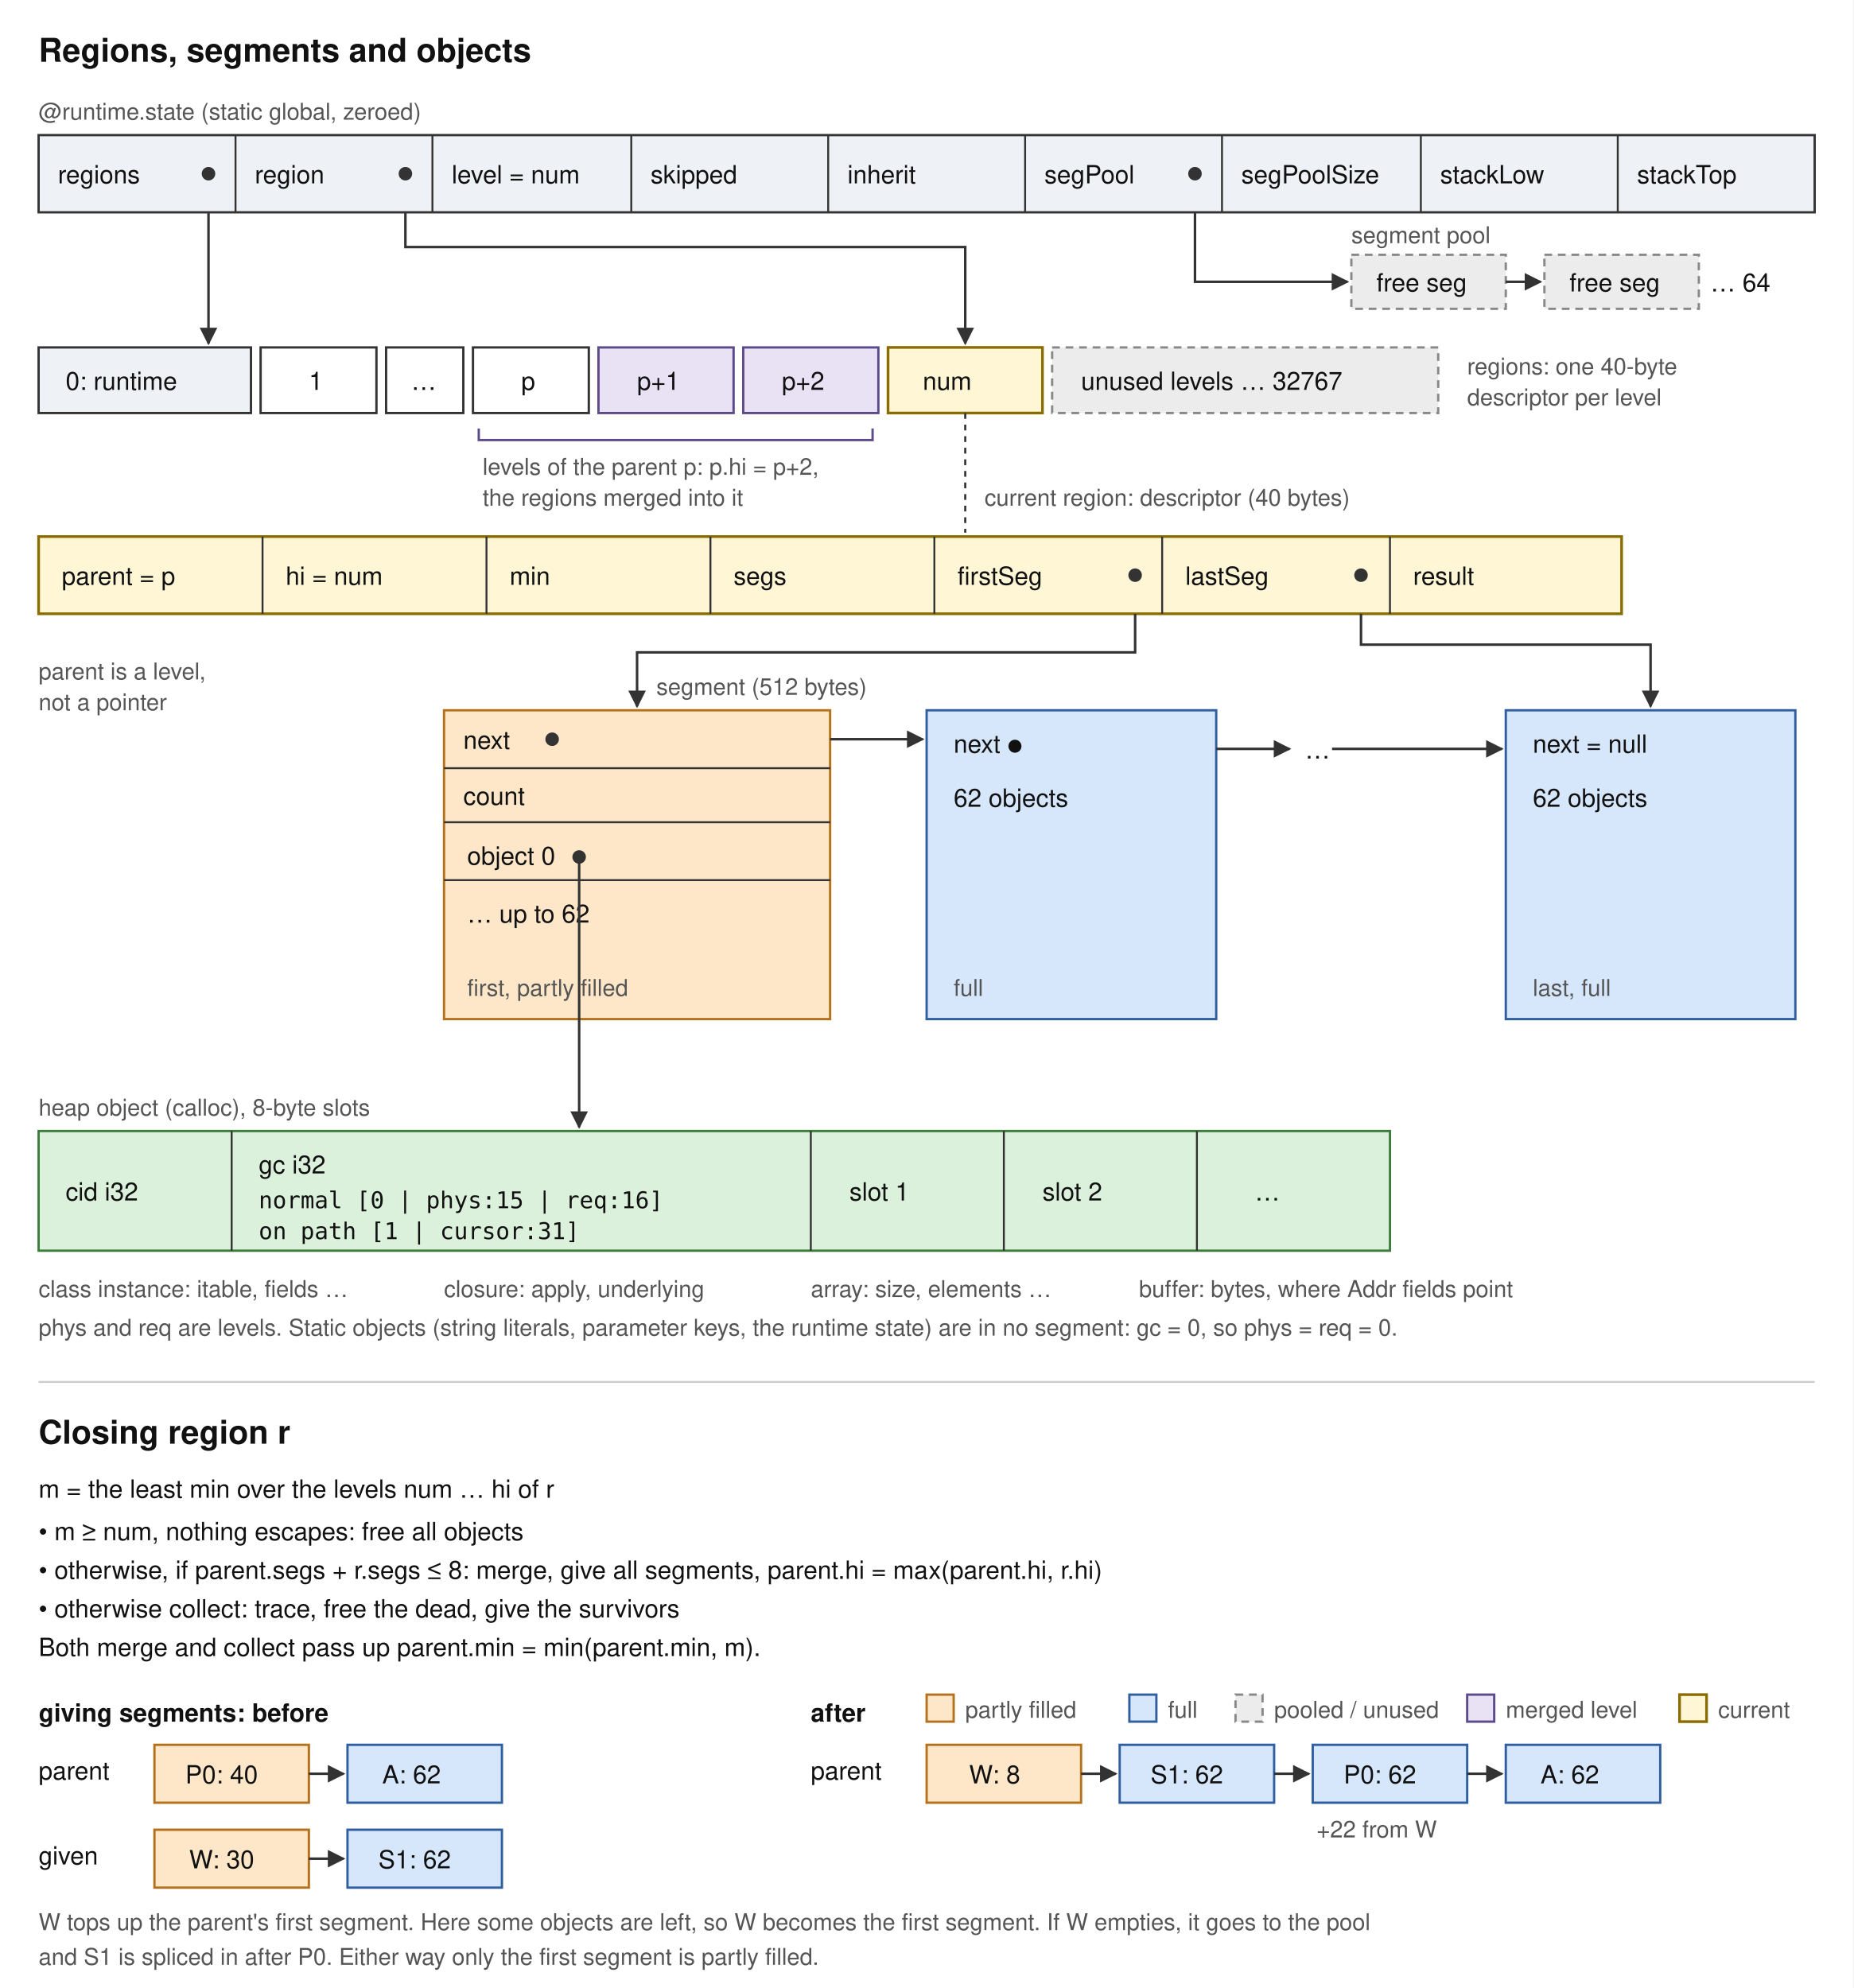
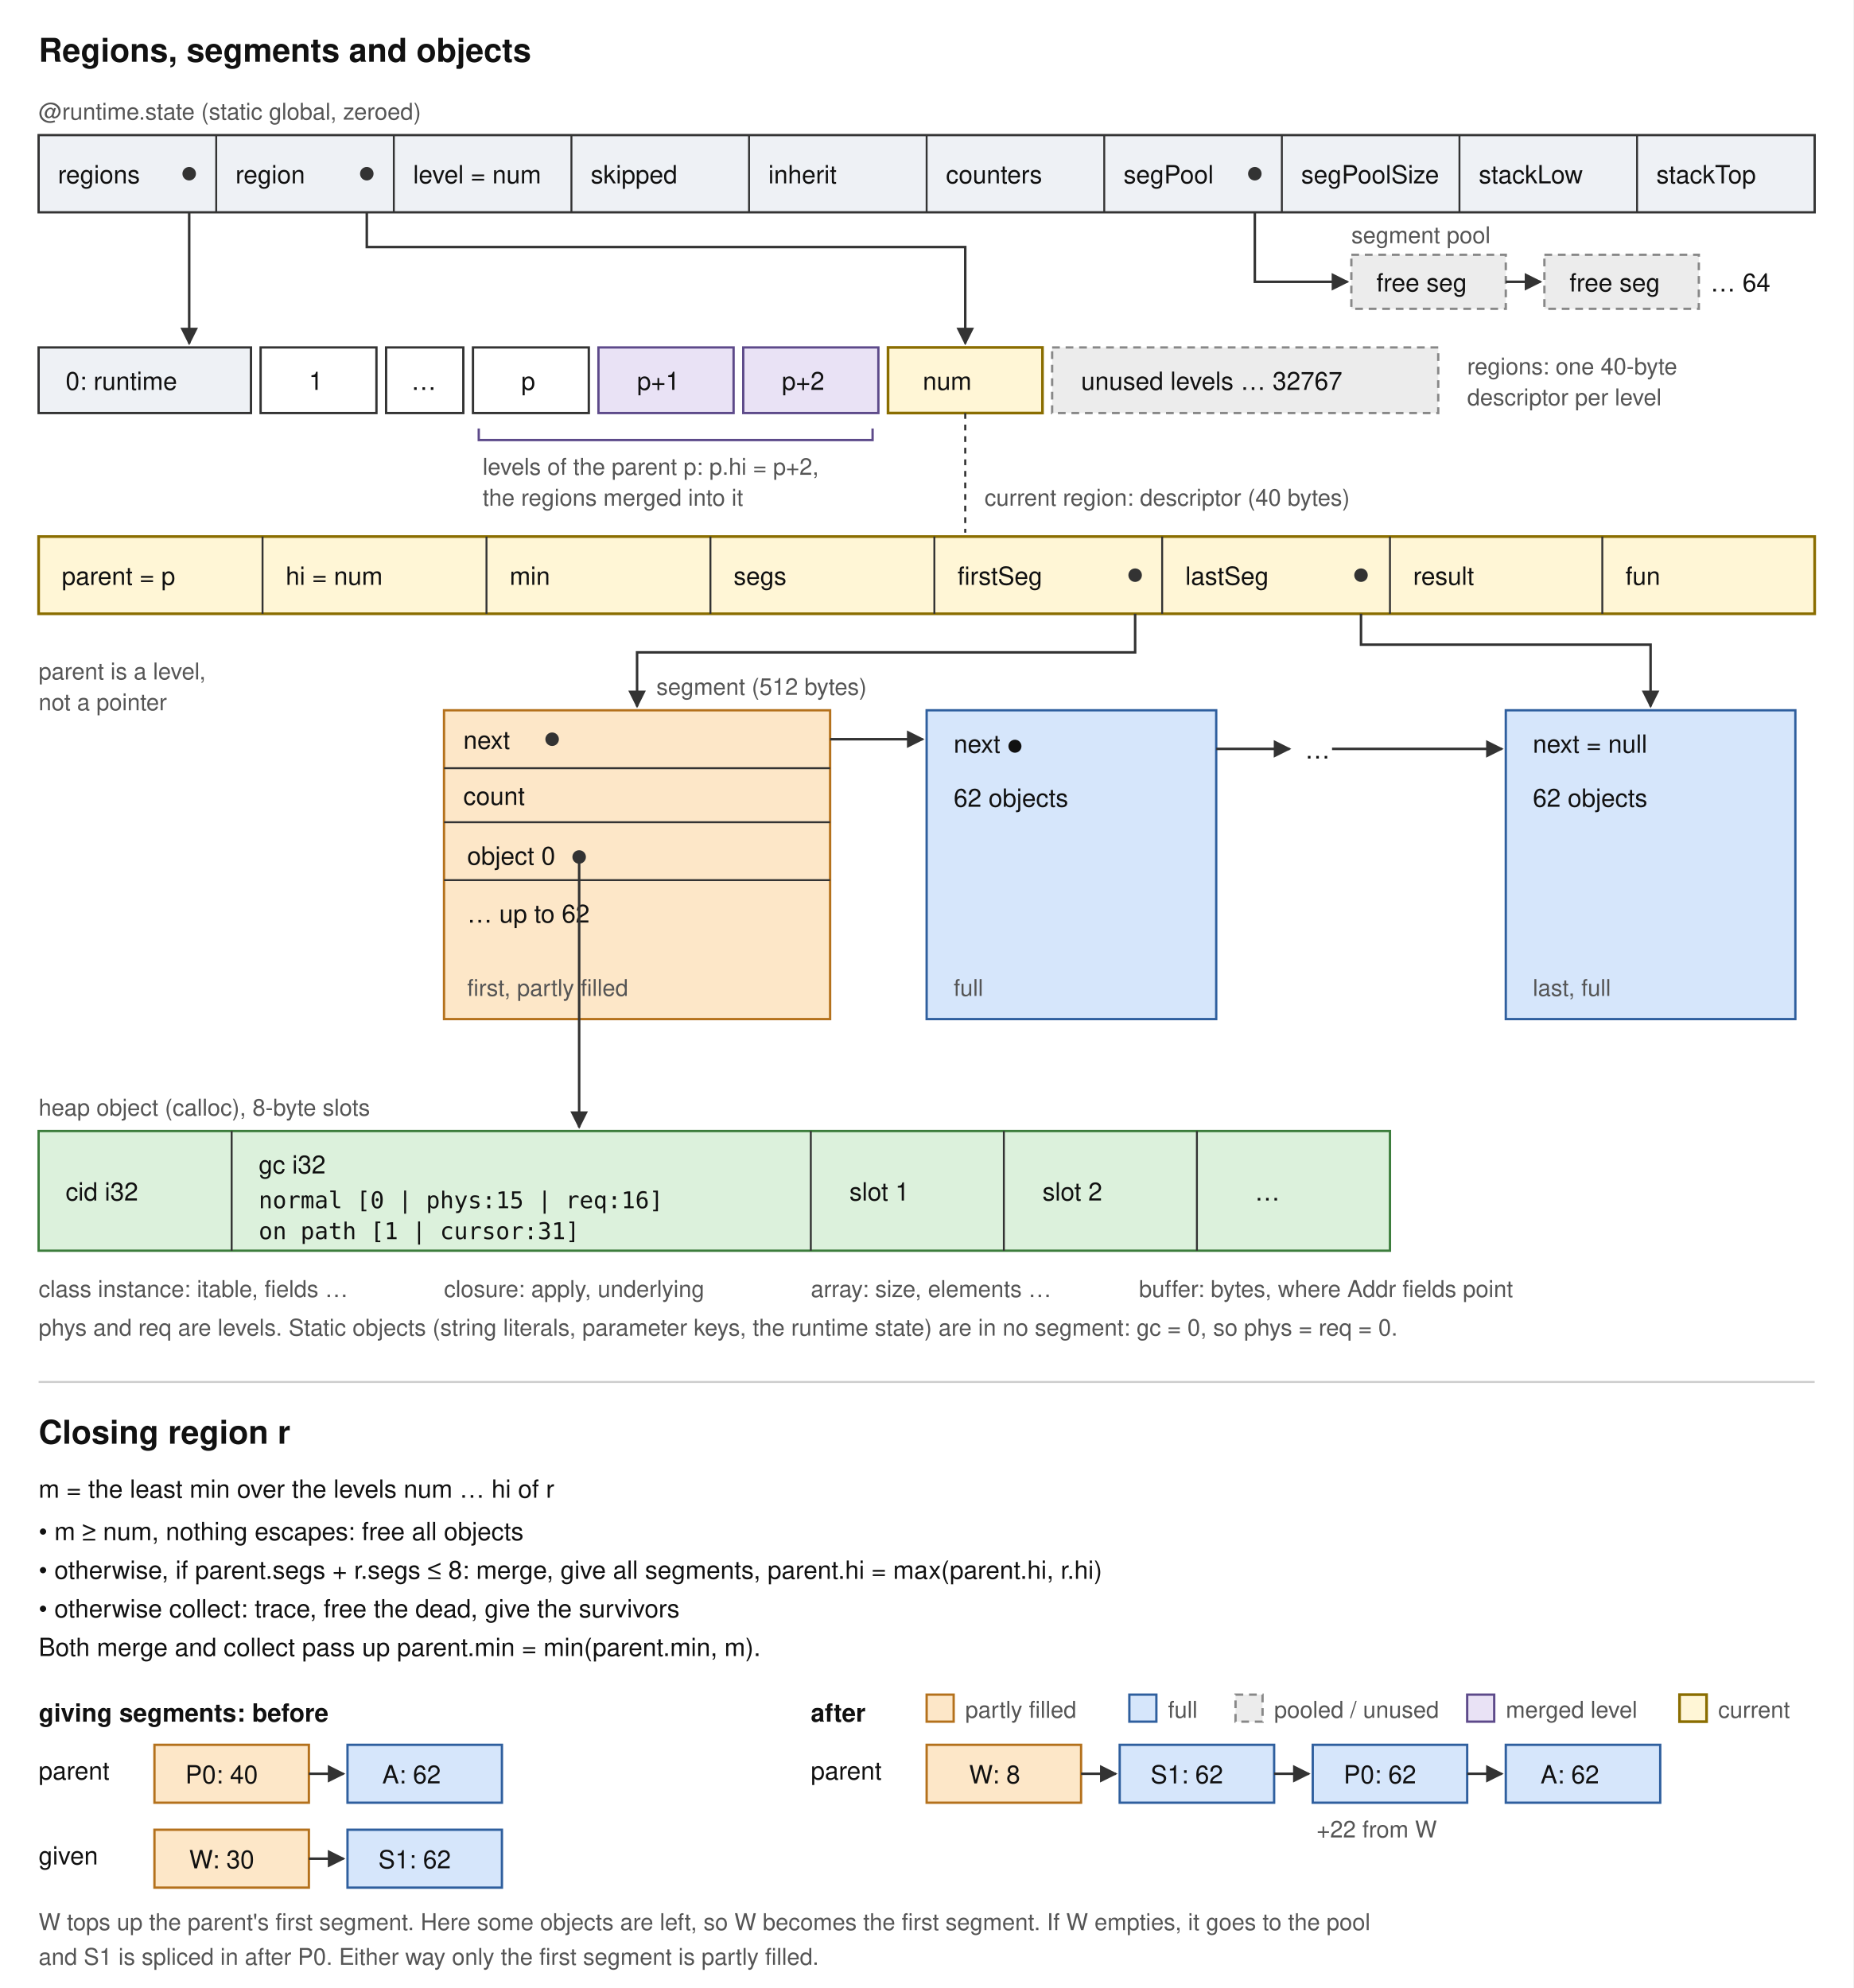
<svg xmlns="http://www.w3.org/2000/svg" width="960" height="1030" viewBox="0 0 960 1030" font-family="Helvetica, Arial, sans-serif" font-size="13">
  <defs>
    <marker id="arrow" viewBox="0 0 10 10" refX="9" refY="5" markerWidth="7" markerHeight="7" orient="auto-start-reverse">
      <path d="M0,0 L10,5 L0,10 z" fill="#333" />
    </marker>
    <style>
      .box { fill: #ffffff; stroke: #333; stroke-width: 1.2; }
      .static { fill: #eef1f5; stroke: #333; stroke-width: 1.2; }
      .current { fill: #fff6d6; stroke: #8a6d00; stroke-width: 1.4; }
      .merged { fill: #e9e2f5; stroke: #5d4a8a; stroke-width: 1.2; }
      .full { fill: #d6e6fb; stroke: #2f5f9e; stroke-width: 1.2; }
      .partly { fill: #fde7c8; stroke: #b4711c; stroke-width: 1.2; }
      .empty { fill: #ececec; stroke: #888; stroke-width: 1.2; stroke-dasharray: 4 3; }
      .obj { fill: #dcf1dc; stroke: #3c7d3c; stroke-width: 1.2; }
      .div { stroke: #333; stroke-width: 1; }
      .edge { stroke: #333; stroke-width: 1.3; fill: none; marker-end: url(#arrow); }
      .expand { stroke: #333; stroke-width: 1.1; fill: none; stroke-dasharray: 3 3; }
      .brace { stroke: #5d4a8a; stroke-width: 1.2; fill: none; }
      .title { font-size: 17px; font-weight: bold; fill: #111; }
      .label { font-size: 12px; fill: #555; }
      .t { fill: #111; }
      .mono { font-family: Menlo, Consolas, monospace; font-size: 12px; fill: #111; }
      .dot { fill: #333; }
    </style>
  </defs>
  <rect x="0" y="0" width="960" height="1030" fill="#ffffff" />
  <text x="20" y="32" class="title">Regions, segments and objects</text>
  <text x="20" y="62" class="label">@runtime.state (static global, zeroed)</text>
  <rect x="20" y="70" width="920" height="40" class="static" />
-   <line x1="122" y1="70" x2="122" y2="110" class="div" />
-   <line x1="224" y1="70" x2="224" y2="110" class="div" />
-   <line x1="327" y1="70" x2="327" y2="110" class="div" />
-   <line x1="429" y1="70" x2="429" y2="110" class="div" />
-   <line x1="531" y1="70" x2="531" y2="110" class="div" />
-   <line x1="633" y1="70" x2="633" y2="110" class="div" />
-   <line x1="736" y1="70" x2="736" y2="110" class="div" />
-   <line x1="838" y1="70" x2="838" y2="110" class="div" />
+   <line x1="112" y1="70" x2="112" y2="110" class="div" />
+   <line x1="204" y1="70" x2="204" y2="110" class="div" />
+   <line x1="296" y1="70" x2="296" y2="110" class="div" />
+   <line x1="388" y1="70" x2="388" y2="110" class="div" />
+   <line x1="480" y1="70" x2="480" y2="110" class="div" />
+   <line x1="572" y1="70" x2="572" y2="110" class="div" />
+   <line x1="664" y1="70" x2="664" y2="110" class="div" />
+   <line x1="756" y1="70" x2="756" y2="110" class="div" />
+   <line x1="848" y1="70" x2="848" y2="110" class="div" />
  <text x="30" y="95" class="t">regions</text>
-   <circle cx="108" cy="90" r="3.5" class="dot" />
-   <text x="132" y="95" class="t">region</text>
-   <circle cx="210" cy="90" r="3.5" class="dot" />
-   <text x="234" y="95" class="t">level = num</text>
-   <text x="337" y="95" class="t">skipped</text>
-   <text x="439" y="95" class="t">inherit</text>
-   <text x="541" y="95" class="t">segPool</text>
-   <circle cx="619" cy="90" r="3.5" class="dot" />
-   <text x="643" y="95" class="t">segPoolSize</text>
-   <text x="746" y="95" class="t">stackLow</text>
-   <text x="848" y="95" class="t">stackTop</text>
+   <circle cx="98" cy="90" r="3.5" class="dot" />
+   <text x="122" y="95" class="t">region</text>
+   <circle cx="190" cy="90" r="3.5" class="dot" />
+   <text x="214" y="95" class="t">level = num</text>
+   <text x="306" y="95" class="t">skipped</text>
+   <text x="398" y="95" class="t">inherit</text>
+   <text x="490" y="95" class="t">counters</text>
+   <text x="582" y="95" class="t">segPool</text>
+   <circle cx="650" cy="90" r="3.5" class="dot" />
+   <text x="674" y="95" class="t">segPoolSize</text>
+   <text x="766" y="95" class="t">stackLow</text>
+   <text x="858" y="95" class="t">stackTop</text>
  <text x="700" y="126" class="label">segment pool</text>
-   <path d="M619,110 L619,146 L698,146" class="edge" />
+   <path d="M650,110 L650,146 L698,146" class="edge" />
  <rect x="700" y="132" width="80" height="28" class="empty" />
  <text x="713" y="151" class="t">free seg</text>
  <path d="M780,146 L798,146" class="edge" />
  <rect x="800" y="132" width="80" height="28" class="empty" />
  <text x="813" y="151" class="t">free seg</text>
  <text x="886" y="151" class="t">… 64</text>
-   <path d="M108,110 L108,178" class="edge" />
-   <path d="M210,110 L210,128 L500,128 L500,178" class="edge" />
+   <path d="M98,110 L98,178" class="edge" />
+   <path d="M190,110 L190,128 L500,128 L500,178" class="edge" />
  <rect x="20" y="180" width="110" height="34" class="static" />
  <text x="34" y="202" class="t">0: runtime</text>
  <rect x="135" y="180" width="60" height="34" class="box" />
  <text x="160" y="202" class="t">1</text>
  <rect x="200" y="180" width="40" height="34" class="box" />
  <text x="213" y="202" class="t">…</text>
  <rect x="245" y="180" width="60" height="34" class="box" />
  <text x="270" y="202" class="t">p</text>
  <rect x="310" y="180" width="70" height="34" class="merged" />
  <text x="330" y="202" class="t">p+1</text>
  <rect x="385" y="180" width="70" height="34" class="merged" />
  <text x="405" y="202" class="t">p+2</text>
  <rect x="460" y="180" width="80" height="34" class="current" />
  <text x="478" y="202" class="t">num</text>
  <rect x="545" y="180" width="200" height="34" class="empty" />
  <text x="560" y="202" class="t">unused levels … 32767</text>
  <text x="760" y="194" class="label">regions: one 40-byte</text>
  <text x="760" y="210" class="label">descriptor per level</text>
  <path d="M248,222 L248,228 L452,228 L452,222" class="brace" />
  <text x="250" y="246" class="label">levels of the parent p: p.hi = p+2,</text>
  <text x="250" y="262" class="label">the regions merged into it</text>
  <path d="M500,214 L500,276" class="expand" />
  <text x="510" y="262" class="label">current region: descriptor (40 bytes)</text>
-   <rect x="20" y="278" width="820" height="40" class="current" />
+   <rect x="20" y="278" width="920" height="40" class="current" />
  <line x1="136" y1="278" x2="136" y2="318" class="div" />
  <line x1="252" y1="278" x2="252" y2="318" class="div" />
  <line x1="368" y1="278" x2="368" y2="318" class="div" />
  <line x1="484" y1="278" x2="484" y2="318" class="div" />
  <line x1="602" y1="278" x2="602" y2="318" class="div" />
  <text x="32" y="303" class="t">parent = p</text>
  <text x="148" y="303" class="t">hi = num</text>
  <text x="264" y="303" class="t">min</text>
  <text x="380" y="303" class="t">segs</text>
  <text x="496" y="303" class="t">firstSeg</text>
  <circle cx="588" cy="298" r="3.5" class="dot" />
  <text x="614" y="303" class="t">lastSeg</text>
  <circle cx="705" cy="298" r="3.5" class="dot" />
  <line x1="720" y1="278" x2="720" y2="318" class="div" />
  <text x="732" y="303" class="t">result</text>
+   <line x1="830" y1="278" x2="830" y2="318" class="div" />
+   <text x="842" y="303" class="t">fun</text>
  <path d="M588,318 L588,338 L330,338 L330,366" class="edge" />
  <path d="M705,318 L705,334 L855,334 L855,366" class="edge" />
  <text x="340" y="360" class="label">segment (512 bytes)</text>
  <rect x="230" y="368" width="200" height="160" class="partly" />
  <line x1="230" y1="398" x2="430" y2="398" class="div" />
  <line x1="230" y1="426" x2="430" y2="426" class="div" />
  <text x="240" y="388" class="t">next</text>
  <circle cx="286" cy="383" r="3.5" class="dot" />
  <text x="240" y="417" class="t">count</text>
  <text x="242" y="448" class="t">object 0</text>
  <circle cx="300" cy="444" r="3.5" class="dot" />
  <line x1="230" y1="456" x2="430" y2="456" class="div" />
  <text x="242" y="478" class="t">… up to 62</text>
  <text x="242" y="516" class="label">first, partly filled</text>
  <path d="M430,383 L478,383" class="edge" />
  <rect x="480" y="368" width="150" height="160" class="full" />
  <text x="494" y="390" class="t">next ●</text>
  <text x="494" y="418" class="t">62 objects</text>
  <text x="494" y="516" class="label">full</text>
  <path d="M630,388 L668,388" class="edge" />
  <text x="676" y="393" class="t">…</text>
  <path d="M690,388 L778,388" class="edge" />
  <rect x="780" y="368" width="150" height="160" class="full" />
  <text x="794" y="390" class="t">next = null</text>
  <text x="794" y="418" class="t">62 objects</text>
  <text x="794" y="516" class="label">last, full</text>
  <text x="20" y="352" class="label">parent is a level,</text>
  <text x="20" y="368" class="label">not a pointer</text>
  <path d="M300,444 L300,584" class="edge" />
  <text x="20" y="578" class="label">heap object (calloc), 8-byte slots</text>
  <rect x="20" y="586" width="700" height="62" class="obj" />
  <line x1="120" y1="586" x2="120" y2="648" class="div" />
  <line x1="420" y1="586" x2="420" y2="648" class="div" />
  <line x1="520" y1="586" x2="520" y2="648" class="div" />
  <line x1="620" y1="586" x2="620" y2="648" class="div" />
  <text x="34" y="622" class="t">cid i32</text>
  <text x="134" y="608" class="t">gc i32</text>
  <text x="134" y="626" class="mono">normal  [0 | phys:15 | req:16]</text>
  <text x="134" y="642" class="mono">on path [1 | cursor:31]</text>
  <text x="440" y="622" class="t">slot 1</text>
  <text x="540" y="622" class="t">slot 2</text>
  <text x="650" y="622" class="t">…</text>
  <text x="20" y="672" class="label">class instance: itable, fields …</text>
  <text x="230" y="672" class="label">closure: apply, underlying</text>
  <text x="420" y="672" class="label">array: size, elements …</text>
  <text x="590" y="672" class="label">buffer: bytes, where Addr fields point</text>
  <text x="20" y="692" class="label">phys and req are levels. Static objects (string literals, parameter keys, the runtime state) are in no segment: gc = 0, so phys = req = 0.</text>
  <line x1="20" y1="716" x2="940" y2="716" stroke="#ccc" stroke-width="1" />
  <text x="20" y="748" class="title">Closing region r</text>
  <text x="20" y="776" class="t">m = the least min over the levels num … hi of r</text>
  <text x="20" y="798" class="t">• m ≥ num, nothing escapes: free all objects</text>
  <text x="20" y="818" class="t">• otherwise, if parent.segs + r.segs ≤ 8: merge, give all segments, parent.hi = max(parent.hi, r.hi)</text>
  <text x="20" y="838" class="t">• otherwise collect: trace, free the dead, give the survivors</text>
  <text x="20" y="858" class="t">Both merge and collect pass up parent.min = min(parent.min, m).</text>
  <text x="20" y="892" class="t" font-weight="bold">giving segments: before</text>
  <text x="20" y="922" class="t">parent</text>
  <rect x="80" y="904" width="80" height="30" class="partly" />
  <text x="96" y="924" class="t">P0: 40</text>
  <path d="M160,919 L178,919" class="edge" />
  <rect x="180" y="904" width="80" height="30" class="full" />
  <text x="198" y="924" class="t">A: 62</text>
  <text x="20" y="966" class="t">given</text>
  <rect x="80" y="948" width="80" height="30" class="partly" />
  <text x="98" y="968" class="t">W: 30</text>
  <path d="M160,963 L178,963" class="edge" />
  <rect x="180" y="948" width="80" height="30" class="full" />
  <text x="196" y="968" class="t">S1: 62</text>
  <text x="420" y="892" class="t" font-weight="bold">after</text>
  <text x="420" y="922" class="t">parent</text>
  <rect x="480" y="904" width="80" height="30" class="partly" />
  <text x="502" y="924" class="t">W: 8</text>
  <path d="M560,919 L578,919" class="edge" />
  <rect x="580" y="904" width="80" height="30" class="full" />
  <text x="596" y="924" class="t">S1: 62</text>
  <path d="M660,919 L678,919" class="edge" />
  <rect x="680" y="904" width="80" height="30" class="full" />
  <text x="696" y="924" class="t">P0: 62</text>
  <path d="M760,919 L778,919" class="edge" />
  <rect x="780" y="904" width="80" height="30" class="full" />
  <text x="798" y="924" class="t">A: 62</text>
  <text x="682" y="952" class="label">+22 from W</text>
  <text x="20" y="1000" class="label">W tops up the parent's first segment. Here some objects are left, so W becomes the first segment. If W empties, it goes to the pool</text>
  <text x="20" y="1018" class="label">and S1 is spliced in after P0. Either way only the first segment is partly filled.</text>
  <rect x="480" y="878" width="14" height="14" class="partly" />
  <text x="500" y="890" class="label">partly filled</text>
  <rect x="585" y="878" width="14" height="14" class="full" />
  <text x="605" y="890" class="label">full</text>
  <rect x="640" y="878" width="14" height="14" class="empty" />
  <text x="660" y="890" class="label">pooled / unused</text>
  <rect x="760" y="878" width="14" height="14" class="merged" />
  <text x="780" y="890" class="label">merged level</text>
  <rect x="870" y="878" width="14" height="14" class="current" />
  <text x="890" y="890" class="label">current</text>
</svg>
